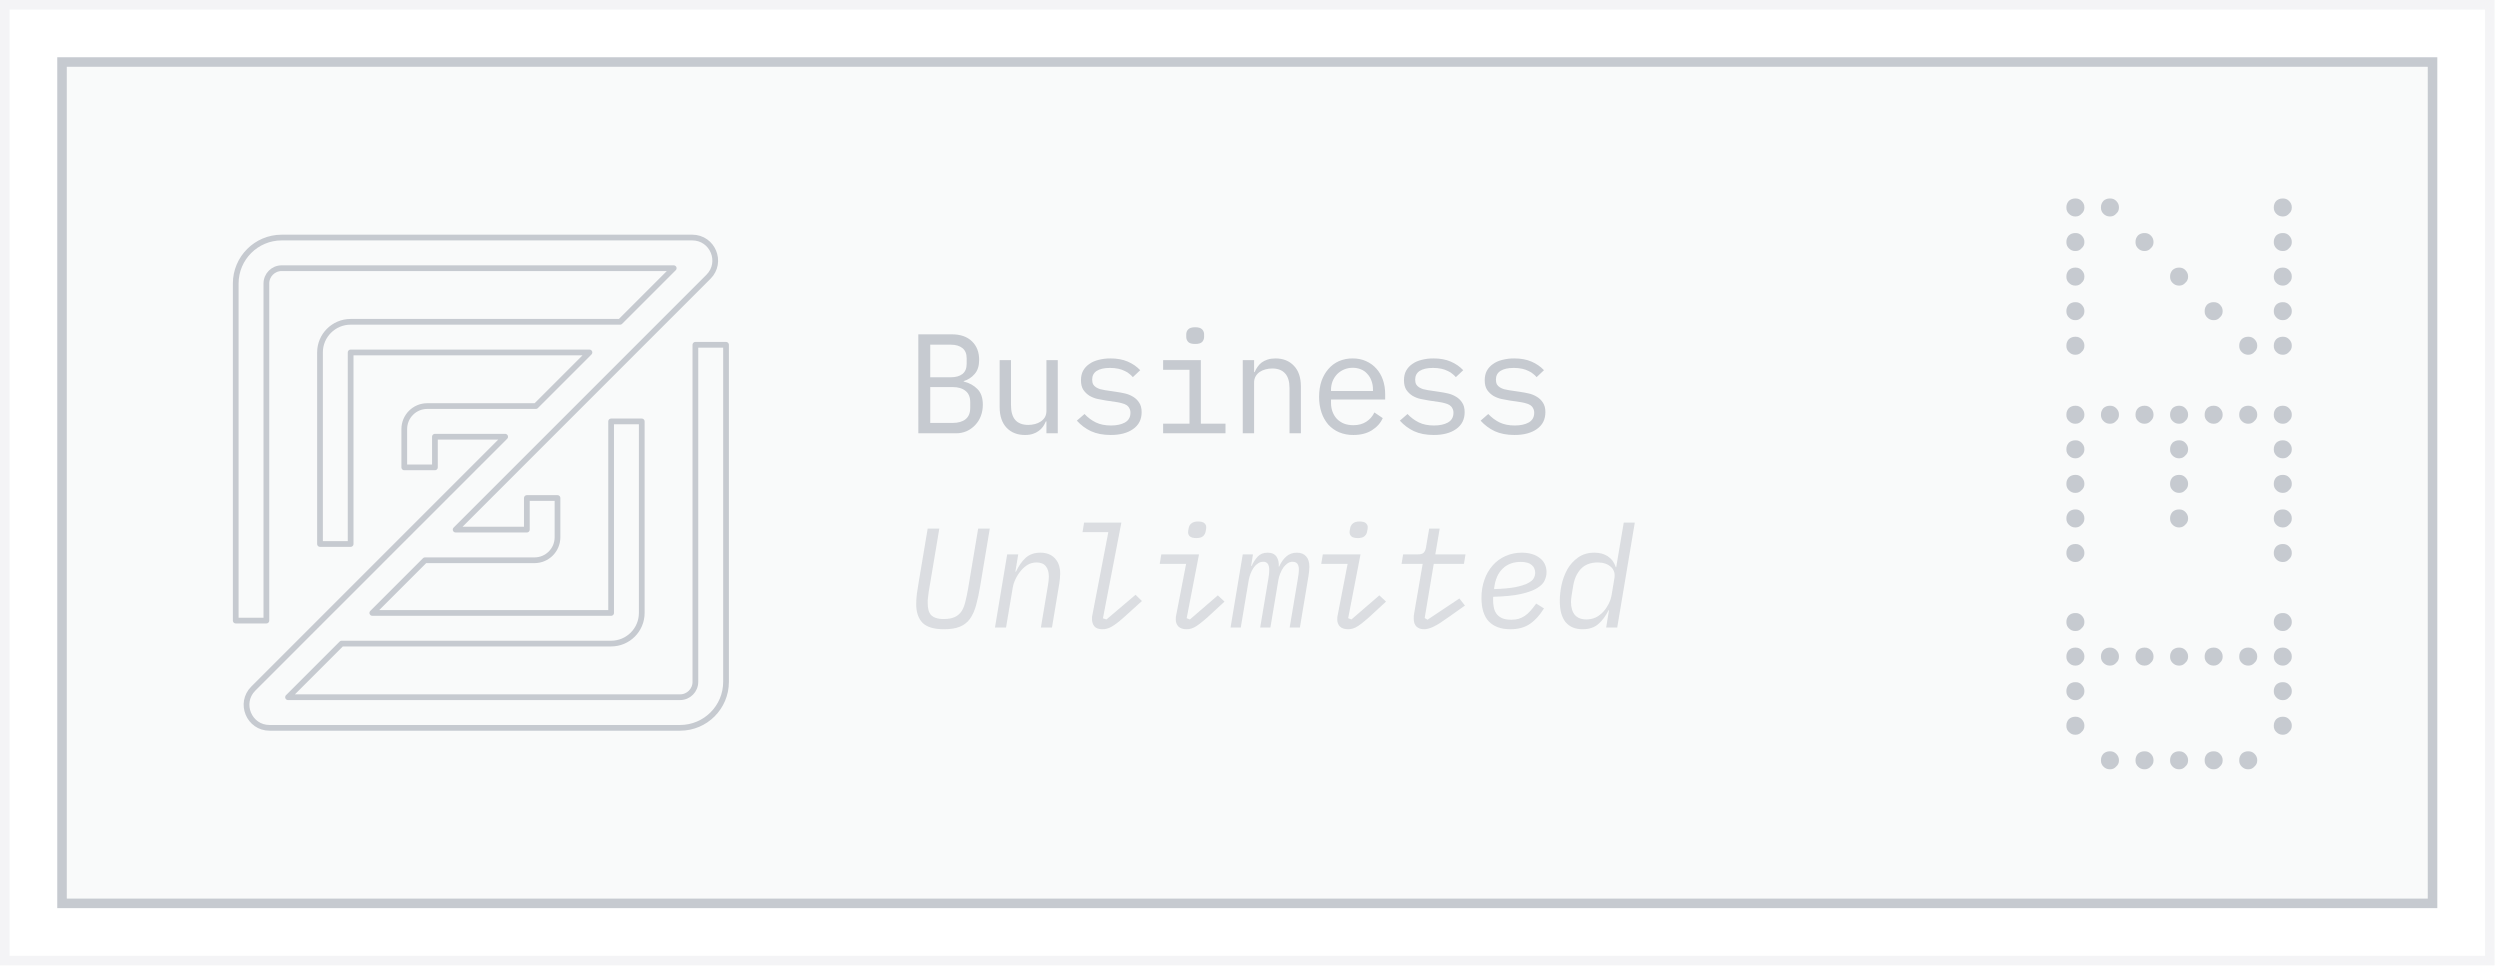
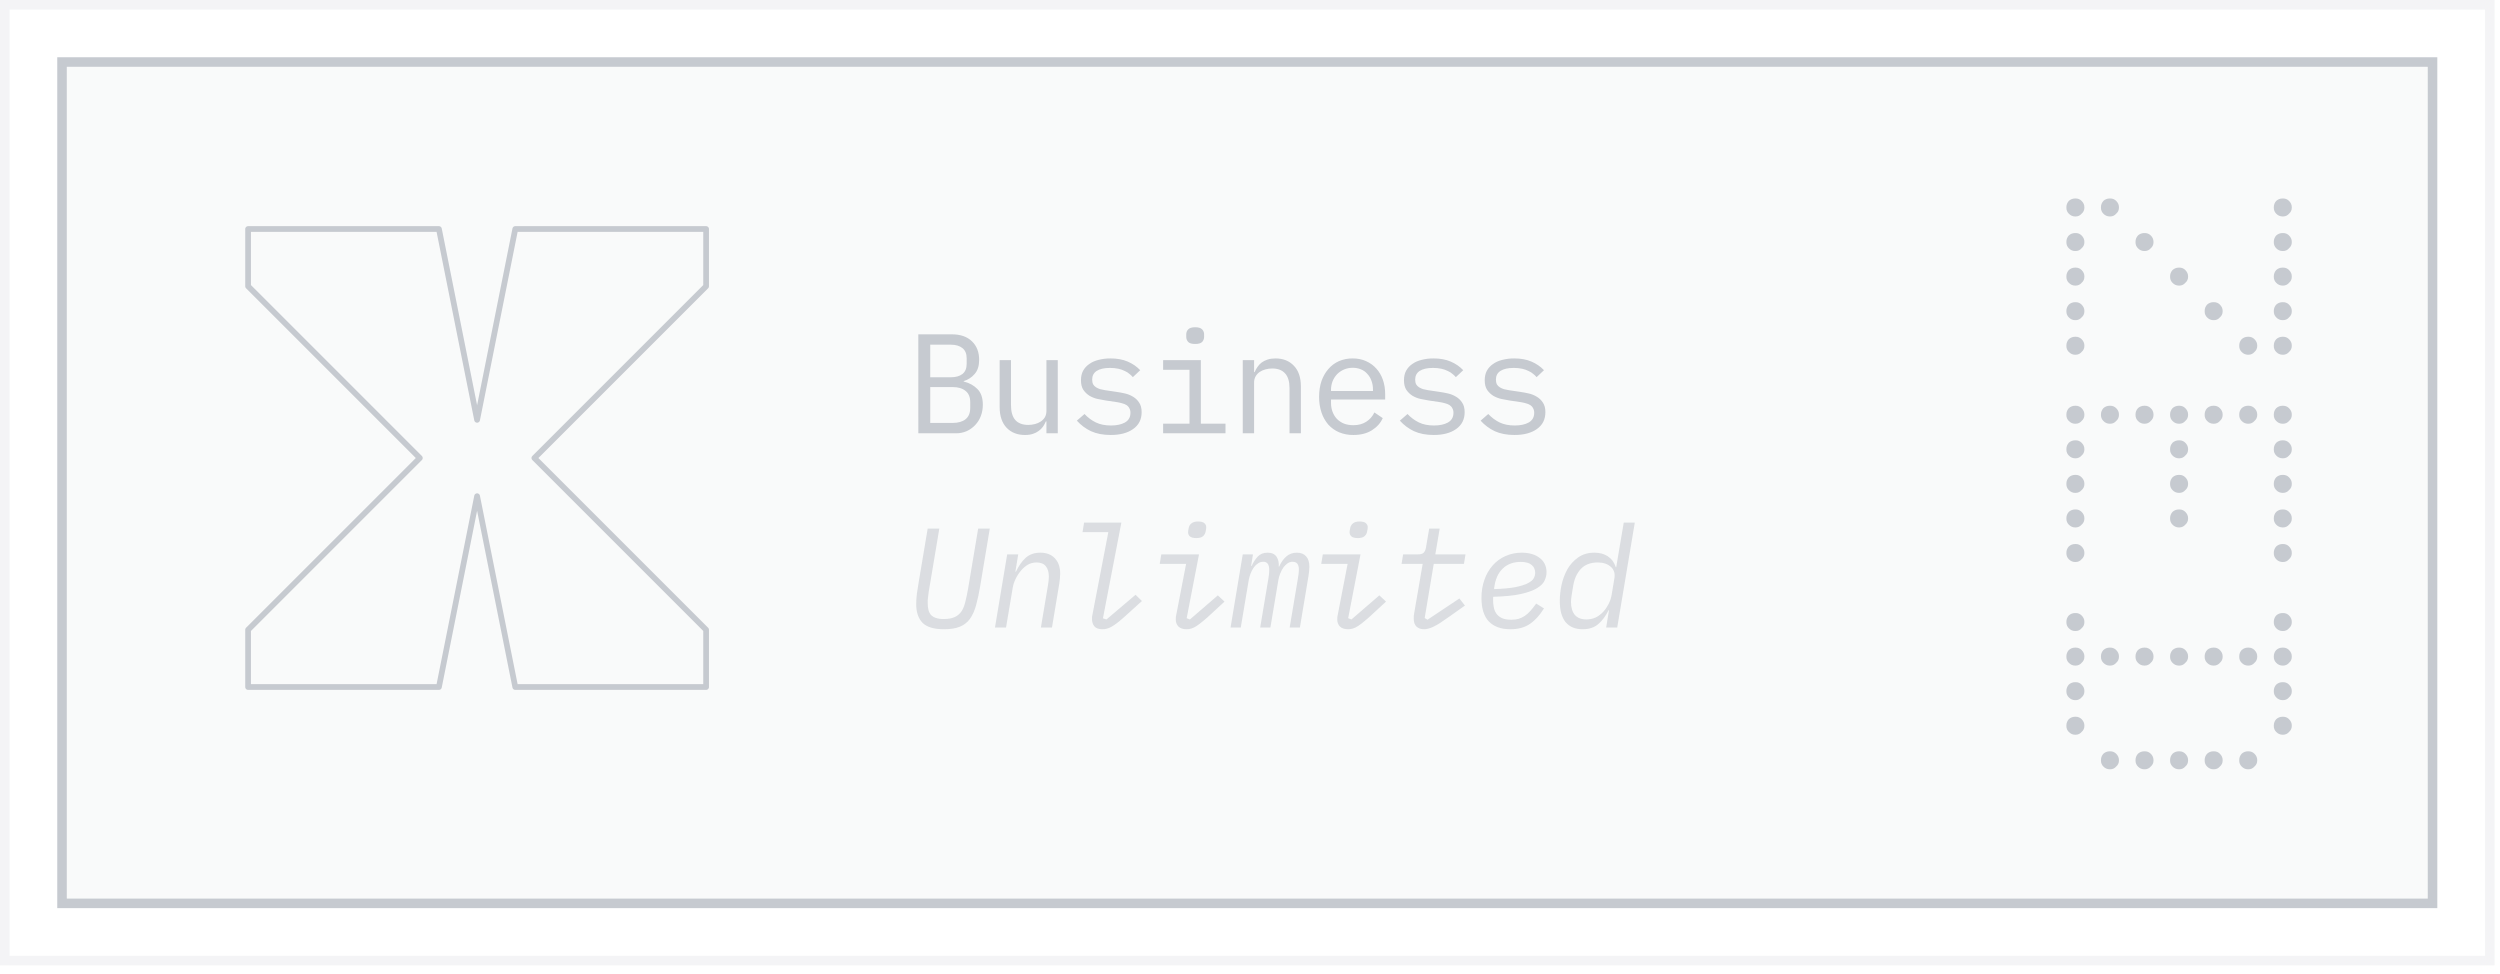
<svg xmlns="http://www.w3.org/2000/svg" width="262" height="102" fill="none">
  <path stroke="#c6cad0" d="M.5.5h260.43v100.173H.5z" opacity=".2" />
  <path fill="#c6cad0" fill-opacity=".1" stroke="#c6cad0" d="M6.5 6.5h248.43v88.173H6.5z" />
-   <path stroke="#c6cad0" stroke-linejoin="round" stroke-width=".6" d="M29.521 28.106c-.887 0-1.605.72-1.605 1.606v35.326h-3.212V29.712a4.817 4.817 0 0 1 4.817-4.817h43.023c2.146 0 3.22 2.594 1.703 4.111L47.75 55.504h7.464v-3.312h3.212v4.115a2.41 2.41 0 0 1-2.409 2.409H44.538l-5.52 5.52h25.027V44.164h3.211v20.072a3.21 3.21 0 0 1-3.211 3.211H35.806l-5.62 5.62h41.085c.887 0 1.605-.719 1.605-1.606V36.135h3.212V71.46a4.817 4.817 0 0 1-4.817 4.818H28.248c-2.146 0-3.22-2.595-1.703-4.112l26.397-26.398H45.58v3.212h-3.212v-4.014a2.41 2.41 0 0 1 2.409-2.41h11.378l5.62-5.62H36.747V57.01h-3.211V36.938a3.21 3.21 0 0 1 3.211-3.212h28.239l5.62-5.62z" clip-rule="evenodd" />
+   <path stroke="#c6cad0" stroke-linejoin="round" stroke-width=".6" d="M26 24H46L50 44L54 24H74V30L56 48L74 66V72H54L50 52L46 72H26V66L44 48L26 30Z" clip-rule="evenodd" />
  <path fill="#c6cad0" d="M158.719 45.586q-1.204 0-2.08-.401a4.7 4.7 0 0 1-1.471-1.1l.802-.698q.55.58 1.203.892.654.312 1.575.312.892 0 1.456-.312.58-.327.58-1.01a.9.9 0 0 0-.119-.49.8.8 0 0 0-.297-.328 1.5 1.5 0 0 0-.431-.178 4 4 0 0 0-.505-.119l-1.204-.178q-.4-.06-.876-.163a3 3 0 0 1-.847-.327 2.2 2.2 0 0 1-.654-.624q-.252-.387-.252-1.01 0-.58.222-.996.238-.43.654-.713.416-.297.981-.431a4.8 4.8 0 0 1 1.233-.149q1.04 0 1.798.327.772.327 1.322.907l-.773.728a2.2 2.2 0 0 0-.341-.327 1.8 1.8 0 0 0-.491-.312 2.8 2.8 0 0 0-.668-.238 4 4 0 0 0-.892-.09q-.906 0-1.396.313-.476.312-.476.906 0 .297.104.505.12.194.312.312.194.12.431.193.253.06.505.104l1.204.179q.415.06.876.163t.847.342q.387.222.639.609.267.386.267 1.01 0 1.144-.891 1.768-.876.624-2.347.624M150.256 45.586q-1.203 0-2.08-.401a4.7 4.7 0 0 1-1.471-1.1l.802-.698a4.1 4.1 0 0 0 1.204.892q.653.312 1.574.312.892 0 1.456-.312.58-.327.58-1.01a.9.9 0 0 0-.119-.49.8.8 0 0 0-.297-.328 1.5 1.5 0 0 0-.431-.178 4 4 0 0 0-.505-.119l-1.204-.178q-.4-.06-.876-.163a3 3 0 0 1-.847-.327 2.2 2.2 0 0 1-.654-.624q-.252-.387-.252-1.01 0-.58.223-.996.237-.43.653-.713.417-.297.981-.431a4.8 4.8 0 0 1 1.233-.149q1.04 0 1.798.327.773.327 1.322.907l-.773.728a2.2 2.2 0 0 0-.341-.327 1.8 1.8 0 0 0-.491-.312 2.8 2.8 0 0 0-.668-.238 4 4 0 0 0-.892-.09q-.906 0-1.396.313-.475.312-.475.906 0 .297.104.505a.94.94 0 0 0 .312.312q.192.12.43.193.253.06.506.104l1.203.179q.416.06.876.163.462.104.847.342.387.222.639.609.268.386.268 1.01 0 1.144-.892 1.768-.876.624-2.347.624M141.838 45.586a3.8 3.8 0 0 1-1.501-.282 3.3 3.3 0 0 1-1.129-.802 3.8 3.8 0 0 1-.713-1.263 5.1 5.1 0 0 1-.253-1.65q0-.92.253-1.663.267-.744.728-1.263a3.1 3.1 0 0 1 1.099-.817 3.6 3.6 0 0 1 1.441-.283q.773 0 1.397.283.638.282 1.085.787.445.49.683 1.174.237.683.238 1.5v.565h-5.676v.356q0 .506.164.936.163.431.46.743.312.313.743.49.446.165.981.164.772 0 1.337-.357.564-.356.862-.98l.876.594q-.342.773-1.144 1.278-.788.49-1.931.49m-.075-7.042a2.28 2.28 0 0 0-1.634.669 2.4 2.4 0 0 0-.475.742 2.5 2.5 0 0 0-.164.922v.103h4.398v-.163q0-.506-.163-.921a2 2 0 0 0-.431-.713 1.7 1.7 0 0 0-.669-.476 2.2 2.2 0 0 0-.862-.163M130.24 45.408v-7.666h1.189v1.248h.059q.12-.283.297-.535.179-.268.431-.46.268-.195.624-.313.357-.119.832-.119 1.203 0 1.932.773.728.758.728 2.154v4.918h-1.189v-4.71q0-1.055-.461-1.56-.46-.52-1.352-.52-.356 0-.698.09-.342.088-.609.267a1.4 1.4 0 0 0-.431.46 1.3 1.3 0 0 0-.163.654v5.319zM125.254 36.048q-.52 0-.728-.208a.77.77 0 0 1-.208-.55v-.237q0-.328.208-.535.208-.223.728-.223t.728.223a.72.72 0 0 1 .208.535v.237a.77.77 0 0 1-.208.55q-.208.208-.728.208m-3.358 8.35h2.764v-5.646h-2.764v-1.01h3.952v6.656h2.585v1.01h-6.537zM116.405 45.586q-1.203 0-2.08-.401a4.7 4.7 0 0 1-1.471-1.1l.803-.698q.549.58 1.203.892t1.575.312q.89 0 1.456-.312.579-.327.579-1.01a.9.9 0 0 0-.119-.49.8.8 0 0 0-.297-.328 1.5 1.5 0 0 0-.431-.178 4 4 0 0 0-.505-.119l-1.203-.178q-.402-.06-.877-.163a3 3 0 0 1-.847-.327 2.2 2.2 0 0 1-.653-.624q-.253-.387-.253-1.01 0-.58.223-.996.237-.43.654-.713.416-.297.98-.431a4.9 4.9 0 0 1 1.233-.149q1.04 0 1.798.327.773.327 1.322.907l-.772.728a2.2 2.2 0 0 0-.342-.327 1.8 1.8 0 0 0-.49-.312 2.8 2.8 0 0 0-.669-.238 4 4 0 0 0-.891-.09q-.906 0-1.397.313-.475.312-.475.906 0 .297.104.505a.94.94 0 0 0 .312.312q.193.12.431.193.252.06.505.104l1.203.179q.417.06.877.163t.847.342q.386.222.638.609.268.386.268 1.01 0 1.144-.892 1.768-.876.624-2.347.624M109.666 44.16h-.06a3.3 3.3 0 0 1-.297.55 1.9 1.9 0 0 1-.446.445 2 2 0 0 1-.609.312q-.356.12-.832.12-1.203 0-1.931-.759-.728-.772-.728-2.169v-4.917h1.188v4.71q0 1.054.461 1.574.46.505 1.352.505.357 0 .698-.089a2 2 0 0 0 .609-.267q.268-.18.431-.446.164-.282.164-.669v-5.318h1.188v7.666h-1.188zM96.24 35.038h3.522q1.337 0 2.095.728t.758 1.946q0 .936-.461 1.47a2.4 2.4 0 0 1-1.159.758v.045q.876.208 1.441.788.565.564.565 1.649 0 .624-.208 1.173a2.8 2.8 0 0 1-.594.951 2.8 2.8 0 0 1-.892.639 2.7 2.7 0 0 1-1.099.223h-3.967zm3.596 9.285q.862 0 1.352-.386.49-.387.491-1.189v-.609q0-.787-.491-1.173-.49-.401-1.352-.401H97.49v3.758zm-.208-4.784q.788 0 1.233-.341.447-.357.446-1.07v-.58q0-.712-.446-1.07-.445-.356-1.233-.356h-2.14v3.417z" />
  <path fill="#c6cad0" d="M168.622 63.953h-.044q-.446.907-1.085 1.456-.624.535-1.634.535-1.16 0-1.783-.743-.609-.743-.609-2.228 0-.773.178-1.65a6.1 6.1 0 0 1 .609-1.649 3.8 3.8 0 0 1 1.13-1.248q.698-.505 1.708-.505.847 0 1.412.386.579.372.832 1.13h.044l.788-4.666h1.158l-1.842 10.995h-1.159zm-2.362.966a2.4 2.4 0 0 0 .936-.193q.46-.209.862-.654.297-.327.52-.773.237-.446.327-.98l.282-1.694q.133-.802-.386-1.233-.506-.446-1.367-.446-1.114 0-1.753.669-.624.668-.803 1.738l-.178 1.07q-.03.207-.044.371-.015.15-.015.297 0 .863.401 1.352.415.476 1.218.476M158.288 65.944q-1.457 0-2.244-.802-.787-.818-.787-2.481 0-1.041.312-1.902a4.5 4.5 0 0 1 .862-1.5 3.8 3.8 0 0 1 1.337-.981 4.1 4.1 0 0 1 1.708-.357q.565 0 1.04.134t.817.401q.357.252.55.639.193.386.193.891 0 .402-.193.832-.178.431-.772.803-.58.37-1.694.624-1.1.252-2.927.297-.015.118-.015.222v.12q0 .4.075.772.074.371.282.669.208.282.579.46.372.163.981.163.416 0 .743-.089.34-.103.638-.297.313-.207.595-.52.297-.327.624-.787l.817.505q-.654 1.07-1.486 1.634-.817.55-2.035.55m1.084-7.057q-1.158 0-1.886.698-.729.699-.892 2.006l-.015.148q1.397-.045 2.244-.208.861-.177 1.307-.416.46-.237.609-.52.149-.282.149-.564 0-.238-.089-.446a.8.8 0 0 0-.253-.356 1.2 1.2 0 0 0-.475-.253 2.4 2.4 0 0 0-.699-.09M149.261 65.944q-.52 0-.818-.282-.282-.282-.282-.818v-.282q.015-.178.045-.297l.891-5.17h-2.214l.164-.996h1.56q.386 0 .564-.148.193-.164.268-.55l.342-2.006h1.099l-.461 2.704h3.165l-.163.996h-3.165l-.951 5.675.297.178 3.343-2.228.58.743-1.679 1.188q-.52.372-.907.624a6 6 0 0 1-.683.387 2.7 2.7 0 0 1-.535.208q-.237.075-.46.074M142.298 56.39q-.475 0-.668-.177a.55.55 0 0 1-.193-.416q0-.09.014-.194t.045-.237a.8.8 0 0 1 .297-.52q.238-.193.684-.193.475 0 .668.178a.55.55 0 0 1 .193.416q0 .09-.015.193a3 3 0 0 1-.044.238.85.85 0 0 1-.297.535q-.238.177-.684.178m-1.01 9.554q-.565 0-.862-.282a1.04 1.04 0 0 1-.282-.743q0-.15.015-.297.03-.164.059-.297l1.011-5.23h-2.764l.164-.996h3.952l-1.293 6.686.342.134 2.927-2.526.698.654-1.352 1.248q-.52.49-.906.802a7 7 0 0 1-.669.505 2.1 2.1 0 0 1-.55.268 1.6 1.6 0 0 1-.49.074M128.963 65.766l1.277-7.667h1.07l-.193 1.204h.059a3.7 3.7 0 0 1 .639-.98q.387-.402 1.025-.402.654 0 .936.416t.238 1.04h.044q.298-.669.743-1.055.446-.4 1.115-.4.639 0 .965.385.342.372.342 1.085 0 .208-.03.49a8 8 0 0 1-.074.55l-.891 5.334h-1.07l.862-5.14q.044-.269.074-.506.03-.252.03-.416 0-.832-.654-.832a.9.9 0 0 0-.55.178 2 2 0 0 0-.416.416 3 3 0 0 0-.342.654 3.6 3.6 0 0 0-.193.683l-.832 4.963h-1.069l.861-5.14q.09-.536.089-.877 0-.475-.163-.669-.149-.208-.461-.208a.95.95 0 0 0-.564.178 1.6 1.6 0 0 0-.431.416 3 3 0 0 0-.342.654 3.6 3.6 0 0 0-.193.683l-.832 4.963zM125.373 56.39q-.475 0-.669-.177a.55.55 0 0 1-.193-.416q0-.09.015-.194t.045-.237a.78.78 0 0 1 .297-.52q.237-.193.683-.193.475 0 .669.178a.55.55 0 0 1 .193.416q0 .09-.015.193-.015.105-.044.238a.85.85 0 0 1-.298.535q-.237.177-.683.178m-1.01 9.554q-.565 0-.862-.282a1.04 1.04 0 0 1-.282-.743q0-.15.015-.297.029-.164.059-.297l1.01-5.23h-2.763l.163-.996h3.952l-1.292 6.686.341.134 2.927-2.526.699.654-1.352 1.248q-.52.49-.907.802-.37.312-.668.505a2.1 2.1 0 0 1-.55.268 1.6 1.6 0 0 1-.49.074M115.558 65.944q-.609 0-.861-.297-.253-.296-.253-.758v-.238q.015-.133.045-.237l1.664-8.647h-2.704l.163-.996h3.907L115.588 64.8l.371.119 3.046-2.585.669.653-1.545 1.397a20 20 0 0 1-.922.802 7 7 0 0 1-.683.476 2 2 0 0 1-.52.222q-.223.06-.446.06M104.273 65.766l1.278-7.667h1.158l-.297 1.813h.06q.43-.922 1.025-1.456.594-.535 1.53-.535.966 0 1.515.58.565.579.565 1.634 0 .222-.03.49-.014.253-.059.505l-.773 4.636h-1.159l.758-4.532a5 5 0 0 0 .074-.817q0-.684-.312-1.07-.311-.4-.965-.4-.505 0-.906.222a2.7 2.7 0 0 0-.714.61l-.193.237a3 3 0 0 0-.252.386 3.6 3.6 0 0 0-.253.52 3 3 0 0 0-.178.61l-.713 4.234zM98.44 55.395l-.996 5.943q-.075.401-.118.698-.03.283-.06.49a7 7 0 0 0-.044.372v.297q0 .386.074.699t.252.535q.194.207.52.326.327.12.817.12.729 0 1.174-.209.446-.207.713-.609.268-.416.401-1.01.149-.594.283-1.352l1.055-6.3h1.218l-1.01 6.047a19 19 0 0 1-.431 2.006q-.239.847-.639 1.411a2.4 2.4 0 0 1-1.055.818q-.639.267-1.664.267-1.59 0-2.258-.684-.654-.683-.654-1.96 0-.476.074-1.1.09-.624.194-1.233l.936-5.572z" opacity=".6" />
  <path fill="#c6cad0" d="M240.179 65.152v.073a.79.79 0 0 1-.29.616.79.79 0 0 1-.616.29h-.072a.9.9 0 0 1-.652-.29.84.84 0 0 1-.254-.616v-.073a.96.96 0 0 1 .254-.652.96.96 0 0 1 .652-.253h.072q.363 0 .616.253.29.29.29.652m0 3.623v.073a.79.79 0 0 1-.29.616.79.79 0 0 1-.616.29h-.072a.9.9 0 0 1-.652-.29.84.84 0 0 1-.254-.616v-.073a.96.96 0 0 1 .254-.652.96.96 0 0 1 .652-.253h.072q.363 0 .616.253.29.29.29.652m0 3.623v.073a.79.79 0 0 1-.29.615.79.79 0 0 1-.616.29h-.072a.9.9 0 0 1-.652-.29.84.84 0 0 1-.254-.615v-.073a.96.96 0 0 1 .254-.652.96.96 0 0 1 .652-.254h.072q.363 0 .616.254.29.29.29.652m0 3.623v.073a.79.79 0 0 1-.29.615.79.79 0 0 1-.616.29h-.072a.9.9 0 0 1-.652-.29.84.84 0 0 1-.254-.615v-.073a.96.96 0 0 1 .254-.652.96.96 0 0 1 .652-.254h.072q.363 0 .616.254.29.29.29.652m-3.623-7.246v.073a.79.79 0 0 1-.29.616.79.79 0 0 1-.616.29h-.072a.9.9 0 0 1-.652-.29.84.84 0 0 1-.254-.616v-.073q0-.362.254-.652a.96.96 0 0 1 .652-.253h.072q.363 0 .616.253.29.29.29.652m0 10.869v.072a.79.79 0 0 1-.29.616.79.79 0 0 1-.616.29h-.072q-.363 0-.652-.29a.84.84 0 0 1-.254-.616v-.072q0-.363.254-.652a.96.96 0 0 1 .652-.254h.072q.363 0 .616.254.29.29.29.652m-3.623-10.869v.073a.79.79 0 0 1-.29.616.79.79 0 0 1-.616.29h-.072a.9.9 0 0 1-.652-.29.84.84 0 0 1-.254-.616v-.073q0-.362.254-.652a.96.96 0 0 1 .652-.253h.072q.363 0 .616.253.29.29.29.652m0 10.869v.072a.79.79 0 0 1-.29.616.79.79 0 0 1-.616.29h-.072q-.363 0-.652-.29a.84.84 0 0 1-.254-.616v-.072q0-.363.254-.652a.96.96 0 0 1 .652-.254h.072q.363 0 .616.254.29.29.29.652m-3.623-10.869v.073a.79.79 0 0 1-.29.616.79.79 0 0 1-.615.29h-.073a.9.9 0 0 1-.652-.29.84.84 0 0 1-.254-.616v-.073q0-.362.254-.652a.97.97 0 0 1 .652-.253h.073q.362 0 .615.253.29.29.29.652m0 10.869v.072a.79.79 0 0 1-.29.616.79.79 0 0 1-.615.29h-.073a.9.9 0 0 1-.652-.29.84.84 0 0 1-.254-.616v-.072q0-.363.254-.652a.97.97 0 0 1 .652-.254h.073q.362 0 .615.254.29.29.29.652m-3.623-10.869v.073a.79.79 0 0 1-.289.616.8.8 0 0 1-.616.29h-.073a.9.9 0 0 1-.652-.29.84.84 0 0 1-.254-.616v-.073q0-.362.254-.652a.97.97 0 0 1 .652-.253h.073q.361 0 .616.253a.9.9 0 0 1 .289.652m0 10.869v.072a.79.79 0 0 1-.289.616.8.8 0 0 1-.616.29h-.073a.9.9 0 0 1-.652-.29.84.84 0 0 1-.254-.616v-.072q0-.363.254-.652a.97.97 0 0 1 .652-.254h.073q.361 0 .616.254a.9.9 0 0 1 .289.652m-3.622-10.869v.073a.79.79 0 0 1-.29.616.79.79 0 0 1-.616.29h-.073a.9.9 0 0 1-.652-.29.84.84 0 0 1-.253-.616v-.073q0-.362.253-.652a.97.97 0 0 1 .652-.253h.073a.84.84 0 0 1 .616.253q.29.29.29.652m0 10.869v.072a.79.79 0 0 1-.29.616.79.79 0 0 1-.616.29h-.073a.9.9 0 0 1-.652-.29.84.84 0 0 1-.253-.616v-.072q0-.363.253-.652a.97.97 0 0 1 .652-.254h.073a.84.84 0 0 1 .616.254q.29.29.29.652m-3.623-14.492v.073a.79.79 0 0 1-.29.616.79.79 0 0 1-.616.29h-.073q-.361 0-.652-.29a.84.84 0 0 1-.253-.616v-.073q0-.362.253-.652a.97.97 0 0 1 .652-.253h.073a.84.84 0 0 1 .616.253q.29.29.29.652m0 3.623v.073a.79.79 0 0 1-.29.616.79.79 0 0 1-.616.29h-.073q-.361 0-.652-.29a.84.84 0 0 1-.253-.616v-.073q0-.362.253-.652a.97.97 0 0 1 .652-.253h.073a.84.84 0 0 1 .616.253q.29.29.29.652m0 3.623v.073a.79.79 0 0 1-.29.615.79.79 0 0 1-.616.29h-.073q-.361 0-.652-.29a.84.84 0 0 1-.253-.615v-.073q0-.362.253-.652a.97.97 0 0 1 .652-.254h.073a.84.84 0 0 1 .616.254q.29.29.29.652m0 3.623v.073a.79.79 0 0 1-.29.615.79.79 0 0 1-.616.29h-.073q-.361 0-.652-.29a.84.84 0 0 1-.253-.615v-.073q0-.363.253-.652a.97.97 0 0 1 .652-.254h.073a.84.84 0 0 1 .616.254q.29.29.29.652M240.179 43.43v.072a.79.79 0 0 1-.29.616.79.79 0 0 1-.616.29h-.072a.9.9 0 0 1-.652-.29.84.84 0 0 1-.254-.616v-.073a.96.96 0 0 1 .254-.652.96.96 0 0 1 .652-.253h.072q.363 0 .616.253.29.29.29.652m0 3.622v.073a.79.79 0 0 1-.29.616.79.79 0 0 1-.616.29h-.072a.9.9 0 0 1-.652-.29.84.84 0 0 1-.254-.616v-.073a.96.96 0 0 1 .254-.652.96.96 0 0 1 .652-.253h.072q.363 0 .616.253.29.29.29.652m0 3.623v.073a.79.79 0 0 1-.29.616.79.79 0 0 1-.616.29h-.072a.9.9 0 0 1-.652-.29.84.84 0 0 1-.254-.616v-.073a.96.96 0 0 1 .254-.652.96.96 0 0 1 .652-.254h.072q.363 0 .616.254.29.29.29.652m0 3.623v.072a.79.79 0 0 1-.29.616.79.79 0 0 1-.616.29h-.072a.9.9 0 0 1-.652-.29.84.84 0 0 1-.254-.616v-.072a.96.96 0 0 1 .254-.652.96.96 0 0 1 .652-.254h.072q.363 0 .616.254.29.29.29.652m0 3.623v.072a.79.79 0 0 1-.29.616.79.79 0 0 1-.616.29h-.072a.9.9 0 0 1-.652-.29.84.84 0 0 1-.254-.616v-.072a.96.96 0 0 1 .254-.652.96.96 0 0 1 .652-.254h.072q.363 0 .616.254.29.29.29.652m-3.623-14.492v.073a.79.79 0 0 1-.29.616.79.79 0 0 1-.616.29h-.072a.9.9 0 0 1-.652-.29.84.84 0 0 1-.254-.616v-.073q0-.362.254-.652a.96.96 0 0 1 .652-.253h.072q.363 0 .616.253.29.29.29.652m-3.623 0v.073a.79.79 0 0 1-.29.616.79.79 0 0 1-.616.29h-.072a.9.9 0 0 1-.652-.29.84.84 0 0 1-.254-.616v-.073q0-.362.254-.652a.96.96 0 0 1 .652-.253h.072q.363 0 .616.253.29.29.29.652m-3.623 0v.073a.79.79 0 0 1-.29.616.79.79 0 0 1-.615.29h-.073a.9.9 0 0 1-.652-.29.84.84 0 0 1-.254-.616v-.073q0-.362.254-.652a.97.97 0 0 1 .652-.253h.073q.362 0 .615.253.29.29.29.652m0 3.623v.073a.79.79 0 0 1-.29.616.79.79 0 0 1-.615.29h-.073a.9.9 0 0 1-.652-.29.84.84 0 0 1-.254-.616v-.073q0-.362.254-.652a.97.97 0 0 1 .652-.253h.073q.362 0 .615.253.29.29.29.652m0 3.623v.073a.79.79 0 0 1-.29.616.79.79 0 0 1-.615.29h-.073a.9.9 0 0 1-.652-.29.84.84 0 0 1-.254-.616v-.073q0-.362.254-.652a.97.97 0 0 1 .652-.254h.073q.362 0 .615.254.29.29.29.652m0 3.623v.072a.79.79 0 0 1-.29.616.79.79 0 0 1-.615.29h-.073a.9.9 0 0 1-.652-.29.84.84 0 0 1-.254-.616v-.072q0-.363.254-.652a.97.97 0 0 1 .652-.254h.073q.362 0 .615.254.29.29.29.652m-3.623-10.869v.073a.79.79 0 0 1-.289.616.8.8 0 0 1-.616.29h-.073a.9.9 0 0 1-.652-.29.84.84 0 0 1-.254-.616v-.073q0-.362.254-.652a.97.97 0 0 1 .652-.253h.073q.361 0 .616.253a.9.9 0 0 1 .289.652m-3.622 0v.073a.79.79 0 0 1-.29.616.79.79 0 0 1-.616.29h-.073a.9.9 0 0 1-.652-.29.84.84 0 0 1-.253-.616v-.073q0-.362.253-.652a.97.97 0 0 1 .652-.253h.073a.84.84 0 0 1 .616.253q.29.29.29.652m-3.623 0v.073a.79.79 0 0 1-.29.616.79.79 0 0 1-.616.29h-.073q-.361 0-.652-.29a.84.84 0 0 1-.253-.616v-.073q0-.362.253-.652a.97.97 0 0 1 .652-.253h.073a.84.84 0 0 1 .616.253q.29.29.29.652m0 3.623v.073a.79.79 0 0 1-.29.616.79.79 0 0 1-.616.29h-.073q-.361 0-.652-.29a.84.84 0 0 1-.253-.616v-.073q0-.362.253-.652a.97.97 0 0 1 .652-.253h.073a.84.84 0 0 1 .616.253q.29.29.29.652m0 3.623v.073a.79.79 0 0 1-.29.616.79.79 0 0 1-.616.29h-.073q-.361 0-.652-.29a.84.84 0 0 1-.253-.616v-.073q0-.362.253-.652a.97.97 0 0 1 .652-.254h.073a.84.84 0 0 1 .616.254q.29.29.29.652m0 3.623v.072a.79.79 0 0 1-.29.616.79.79 0 0 1-.616.29h-.073q-.361 0-.652-.29a.84.84 0 0 1-.253-.616v-.072q0-.363.253-.652a.97.97 0 0 1 .652-.254h.073a.84.84 0 0 1 .616.254q.29.29.29.652m0 3.623v.072a.79.79 0 0 1-.29.616.79.79 0 0 1-.616.29h-.073q-.361 0-.652-.29a.84.84 0 0 1-.253-.616v-.072q0-.363.253-.652a.97.97 0 0 1 .652-.254h.073a.84.84 0 0 1 .616.254q.29.29.29.652M240.179 21.706v.073a.79.79 0 0 1-.29.616.79.79 0 0 1-.616.29h-.072a.9.9 0 0 1-.652-.29.84.84 0 0 1-.254-.616v-.073a.96.96 0 0 1 .254-.652.96.96 0 0 1 .652-.253h.072q.363 0 .616.253.29.29.29.652m0 3.623v.073a.79.79 0 0 1-.29.616.79.79 0 0 1-.616.29h-.072a.9.9 0 0 1-.652-.29.84.84 0 0 1-.254-.616v-.073a.96.96 0 0 1 .254-.652.96.96 0 0 1 .652-.253h.072q.363 0 .616.253.29.29.29.652m0 3.623v.073a.79.79 0 0 1-.29.615.79.79 0 0 1-.616.29h-.072a.9.9 0 0 1-.652-.29.84.84 0 0 1-.254-.615v-.073a.96.96 0 0 1 .254-.652.96.96 0 0 1 .652-.254h.072q.363 0 .616.254.29.29.29.652m0 3.623v.072a.79.79 0 0 1-.29.616.79.79 0 0 1-.616.29h-.072a.9.9 0 0 1-.652-.29.84.84 0 0 1-.254-.616v-.072a.96.96 0 0 1 .254-.652.96.96 0 0 1 .652-.254h.072q.363 0 .616.254.29.29.29.652m0 3.623v.072a.79.79 0 0 1-.29.616.79.79 0 0 1-.616.29h-.072a.9.9 0 0 1-.652-.29.84.84 0 0 1-.254-.616v-.072a.96.96 0 0 1 .254-.652.96.96 0 0 1 .652-.254h.072q.363 0 .616.254.29.29.29.652m-3.623 0v.072a.79.79 0 0 1-.29.616.79.79 0 0 1-.616.29h-.072a.9.9 0 0 1-.652-.29.84.84 0 0 1-.254-.616v-.072q0-.364.254-.652a.96.96 0 0 1 .652-.254h.072q.363 0 .616.254.29.29.29.652m-3.623-3.623v.072a.79.79 0 0 1-.29.616.79.79 0 0 1-.616.29h-.072a.9.9 0 0 1-.652-.29.84.84 0 0 1-.254-.616v-.072q0-.363.254-.652a.96.96 0 0 1 .652-.254h.072q.363 0 .616.254.29.29.29.652m-3.623-3.623v.073a.79.79 0 0 1-.29.615.79.79 0 0 1-.615.29h-.073a.9.9 0 0 1-.652-.29.84.84 0 0 1-.254-.615v-.073q0-.362.254-.652a.97.97 0 0 1 .652-.254h.073q.362 0 .615.254.29.29.29.652m-3.623-3.623v.073a.79.79 0 0 1-.289.616.8.8 0 0 1-.616.29h-.073a.9.9 0 0 1-.652-.29.84.84 0 0 1-.254-.616v-.073q0-.362.254-.652a.97.97 0 0 1 .652-.253h.073q.361 0 .616.253a.9.9 0 0 1 .289.652m-3.622-3.623v.073a.79.79 0 0 1-.29.616.79.79 0 0 1-.616.29h-.073a.9.9 0 0 1-.652-.29.84.84 0 0 1-.253-.616v-.073q0-.362.253-.652a.97.97 0 0 1 .652-.253h.073a.84.84 0 0 1 .616.253q.29.29.29.652m-3.623 0v.073a.79.79 0 0 1-.29.616.79.79 0 0 1-.616.29h-.073q-.361 0-.652-.29a.84.84 0 0 1-.253-.616v-.073q0-.362.253-.652a.97.97 0 0 1 .652-.253h.073a.84.84 0 0 1 .616.253q.29.29.29.652m0 3.623v.073a.79.79 0 0 1-.29.616.79.79 0 0 1-.616.29h-.073q-.361 0-.652-.29a.84.84 0 0 1-.253-.616v-.073q0-.362.253-.652a.97.97 0 0 1 .652-.253h.073a.84.84 0 0 1 .616.253q.29.29.29.652m0 3.623v.073a.79.79 0 0 1-.29.615.79.79 0 0 1-.616.29h-.073q-.361 0-.652-.29a.84.84 0 0 1-.253-.615v-.073q0-.362.253-.652a.97.97 0 0 1 .652-.254h.073a.84.84 0 0 1 .616.254q.29.29.29.652m0 3.623v.072a.79.79 0 0 1-.29.616.79.79 0 0 1-.616.29h-.073q-.361 0-.652-.29a.84.84 0 0 1-.253-.616v-.072q0-.363.253-.652a.97.97 0 0 1 .652-.254h.073a.84.84 0 0 1 .616.254q.29.29.29.652m0 3.623v.072a.79.79 0 0 1-.29.616.79.79 0 0 1-.616.29h-.073q-.361 0-.652-.29a.84.84 0 0 1-.253-.616v-.072q0-.364.253-.652a.97.97 0 0 1 .652-.254h.073a.84.84 0 0 1 .616.254q.29.29.29.652" />
</svg>
